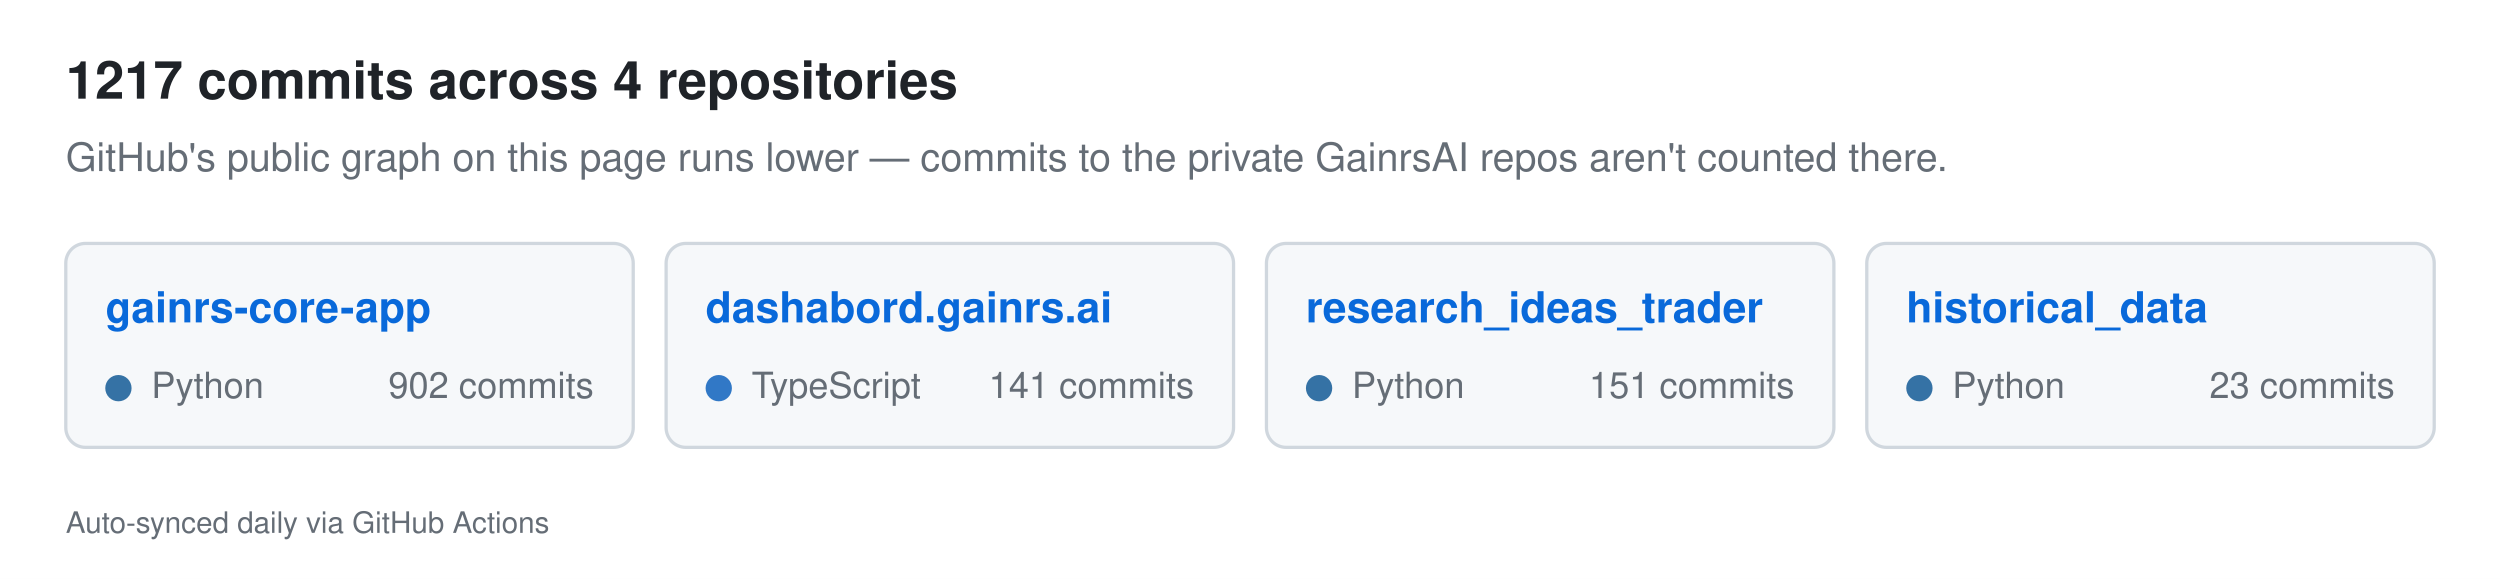
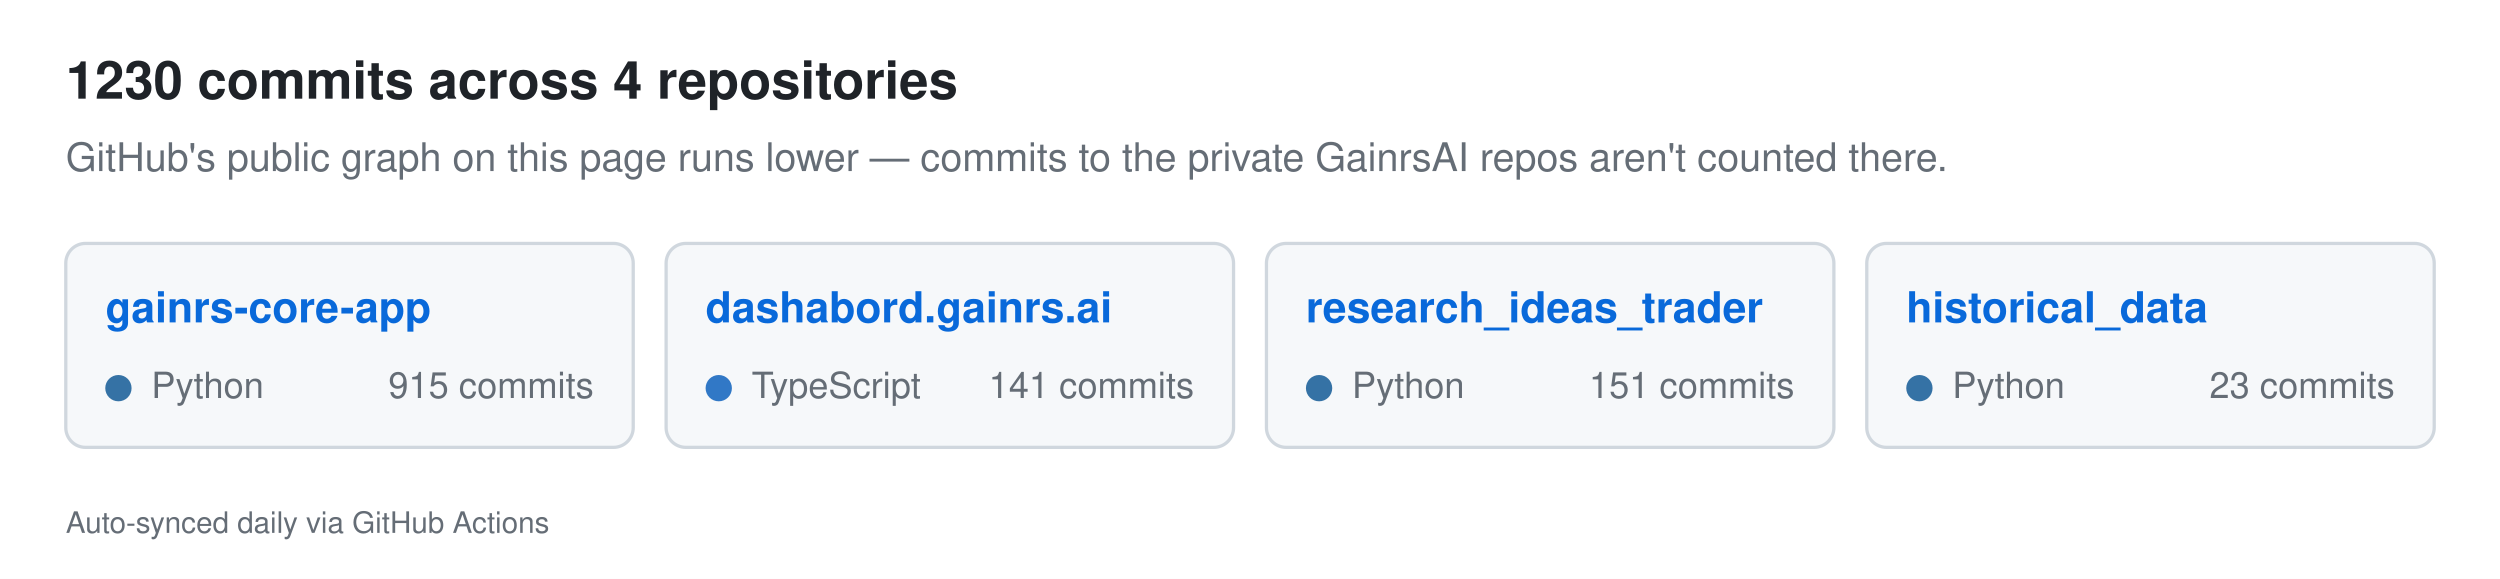
- <svg xmlns="http://www.w3.org/2000/svg" width="760" height="176" viewBox="0 0 760 176" font-family="-apple-system, BlinkMacSystemFont, 'Segoe UI', Helvetica, Arial, sans-serif" role="img" aria-label="1217 commits across 4 repositories">
+ <svg xmlns="http://www.w3.org/2000/svg" width="760" height="176" viewBox="0 0 760 176" font-family="-apple-system, BlinkMacSystemFont, 'Segoe UI', Helvetica, Arial, sans-serif" role="img" aria-label="1230 commits across 4 repositories">
  <rect width="760" height="176" fill="#ffffff" />
-   <text x="20" y="30" font-size="16" font-weight="600" fill="#1f2328">1217 commits across 4 repositories</text>
+   <text x="20" y="30" font-size="16" font-weight="600" fill="#1f2328">1230 commits across 4 repositories</text>
  <text x="20" y="52" font-size="12" fill="#656d76">GitHub's public graph on this page runs lower — commits to the private GainrsAI repos aren't counted there.</text>
  <rect x="20.0" y="74" width="172.5" height="62" rx="6" fill="#f6f8fa" stroke="#d0d7de" />
  <text x="32.0" y="98" font-size="13" font-weight="600" fill="#0969da">gainrs-core-app</text>
  <circle cx="36.0" cy="118" r="4" fill="#3572A5" />
  <text x="46.0" y="121" font-size="11" fill="#656d76">Python</text>
-   <text x="180.5" y="121" font-size="11" fill="#656d76" text-anchor="end">902 commits</text>
+   <text x="180.5" y="121" font-size="11" fill="#656d76" text-anchor="end">915 commits</text>
  <rect x="202.5" y="74" width="172.5" height="62" rx="6" fill="#f6f8fa" stroke="#d0d7de" />
  <text x="214.5" y="98" font-size="13" font-weight="600" fill="#0969da">dashabord.gainrs.ai</text>
  <circle cx="218.5" cy="118" r="4" fill="#3178c6" />
  <text x="228.5" y="121" font-size="11" fill="#656d76">TypeScript</text>
  <text x="363.0" y="121" font-size="11" fill="#656d76" text-anchor="end">141 commits</text>
  <rect x="385.0" y="74" width="172.5" height="62" rx="6" fill="#f6f8fa" stroke="#d0d7de" />
  <text x="397.0" y="98" font-size="13" font-weight="600" fill="#0969da">research_ideas_trader</text>
  <circle cx="401.0" cy="118" r="4" fill="#3572A5" />
  <text x="411.0" y="121" font-size="11" fill="#656d76">Python</text>
  <text x="545.5" y="121" font-size="11" fill="#656d76" text-anchor="end">151 commits</text>
  <rect x="567.5" y="74" width="172.5" height="62" rx="6" fill="#f6f8fa" stroke="#d0d7de" />
  <text x="579.5" y="98" font-size="13" font-weight="600" fill="#0969da">historical_data</text>
  <circle cx="583.5" cy="118" r="4" fill="#3572A5" />
  <text x="593.5" y="121" font-size="11" fill="#656d76">Python</text>
  <text x="728.0" y="121" font-size="11" fill="#656d76" text-anchor="end">23 commits</text>
  <text x="20" y="162" font-size="9" fill="#656d76">Auto-synced daily via GitHub Actions</text>
</svg>
